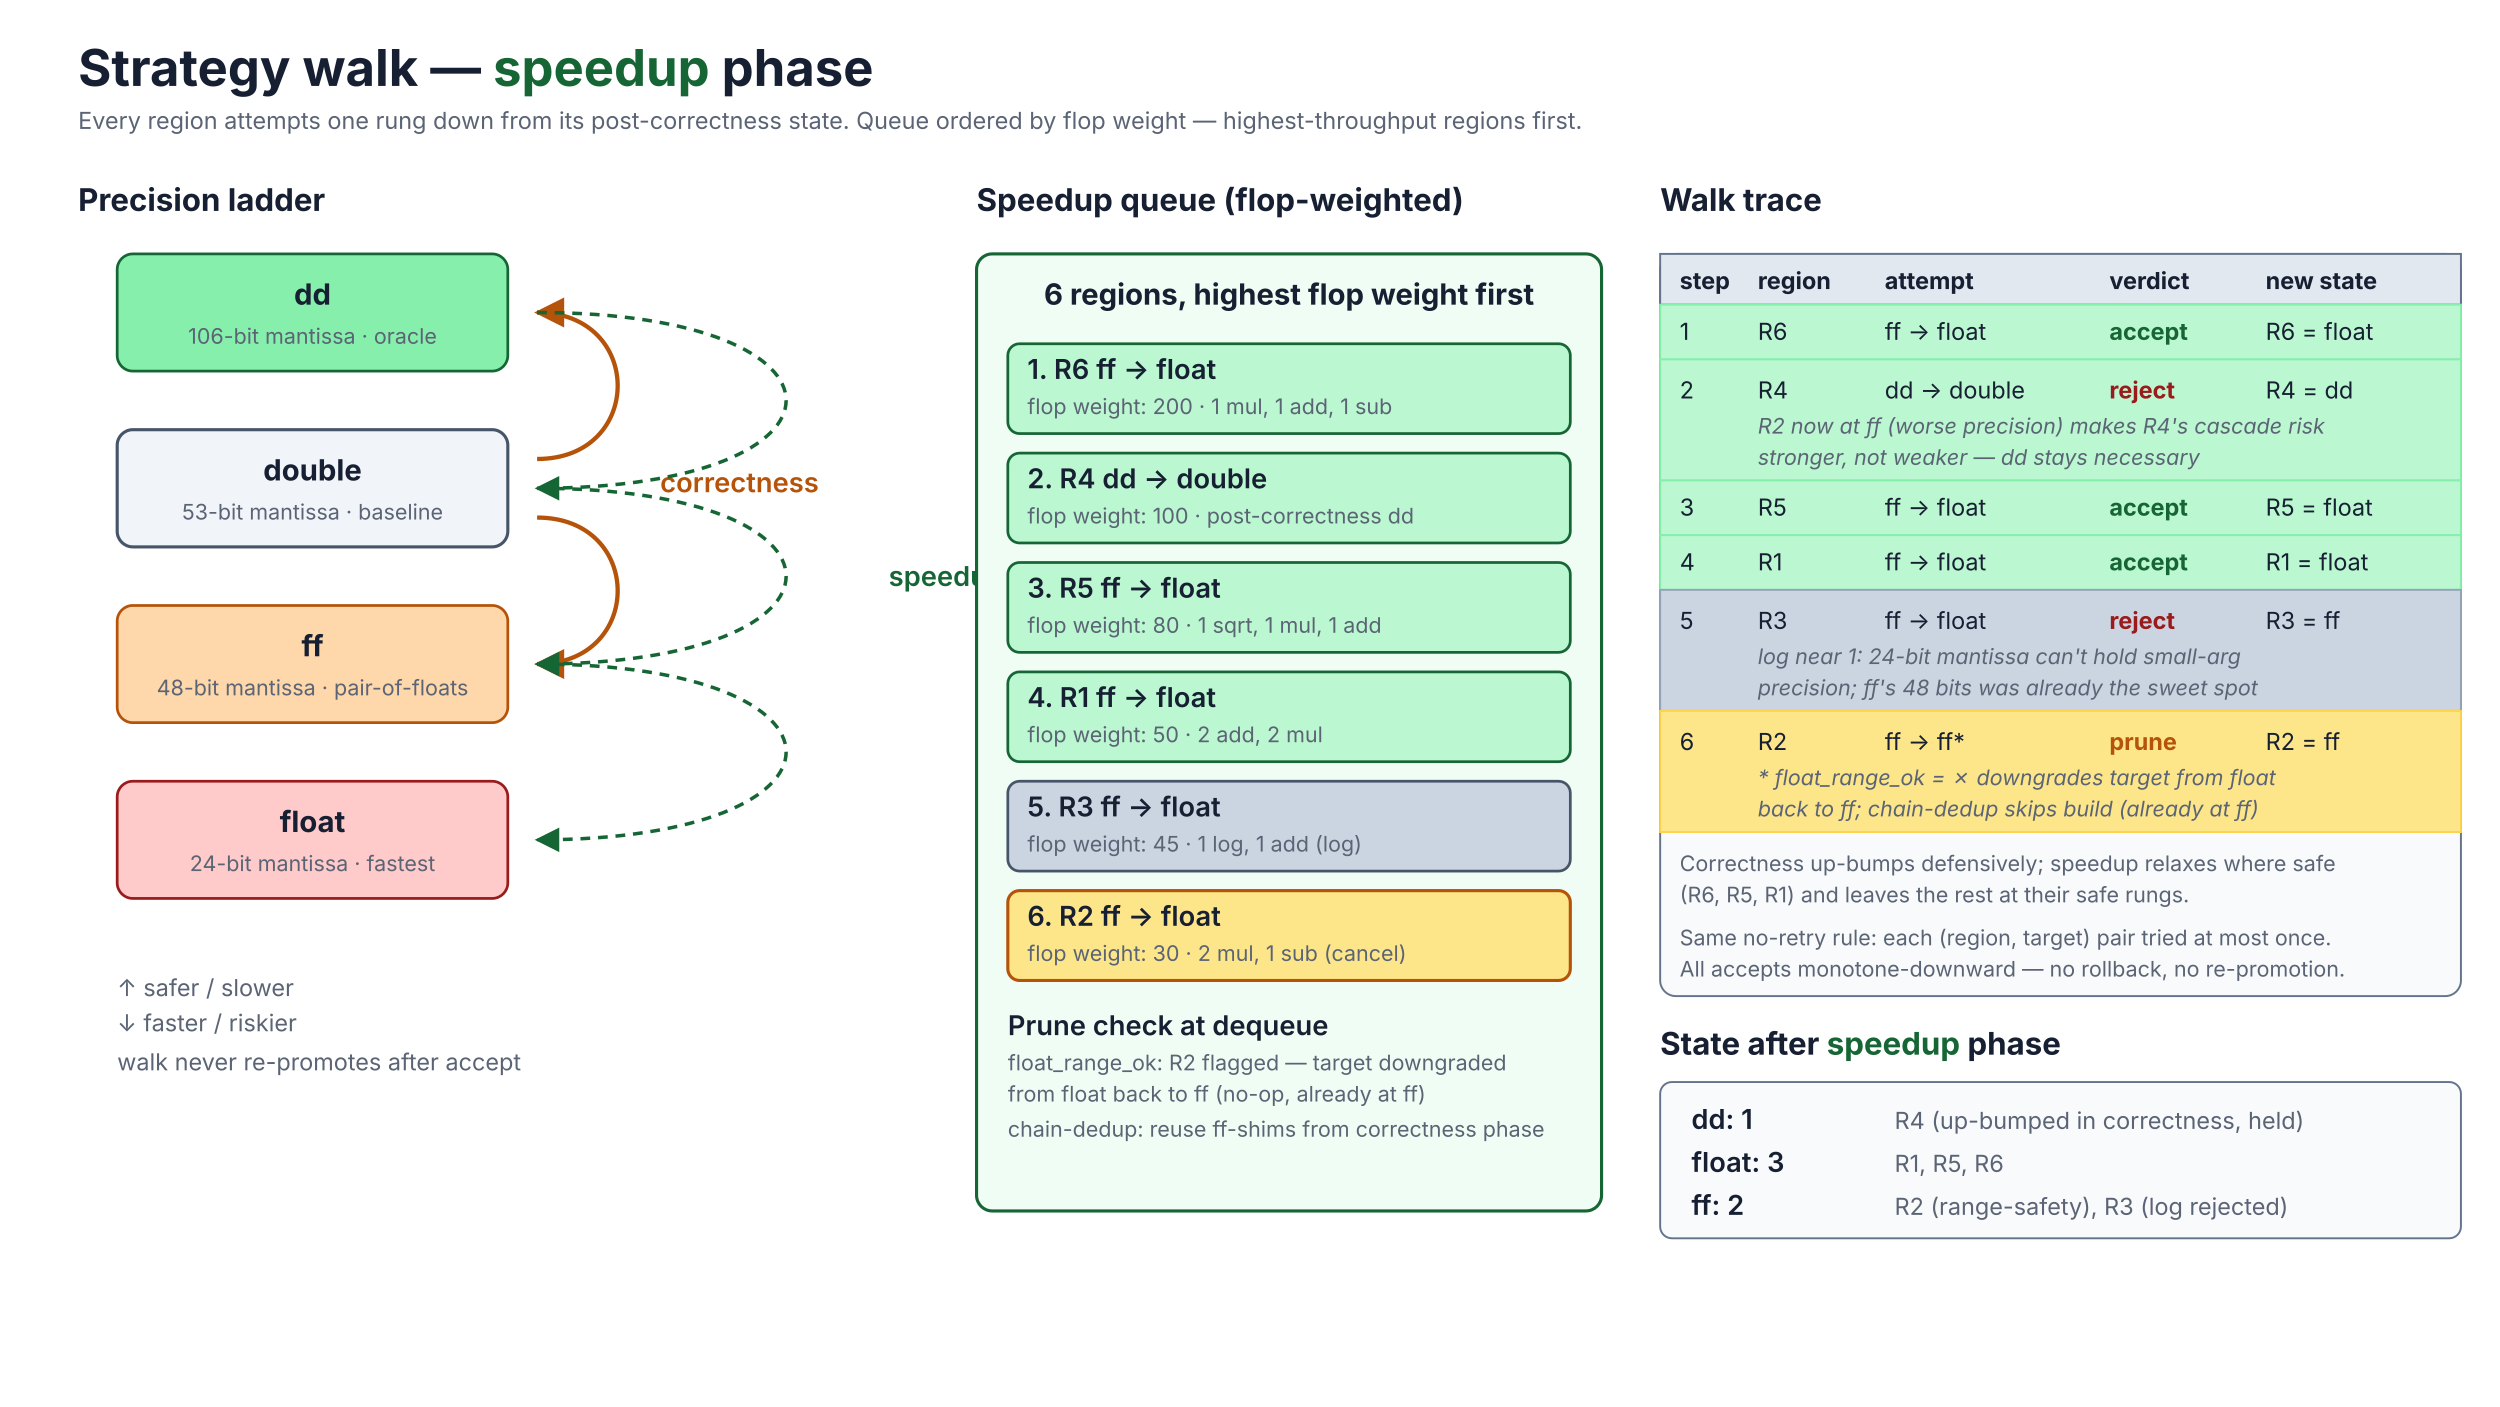
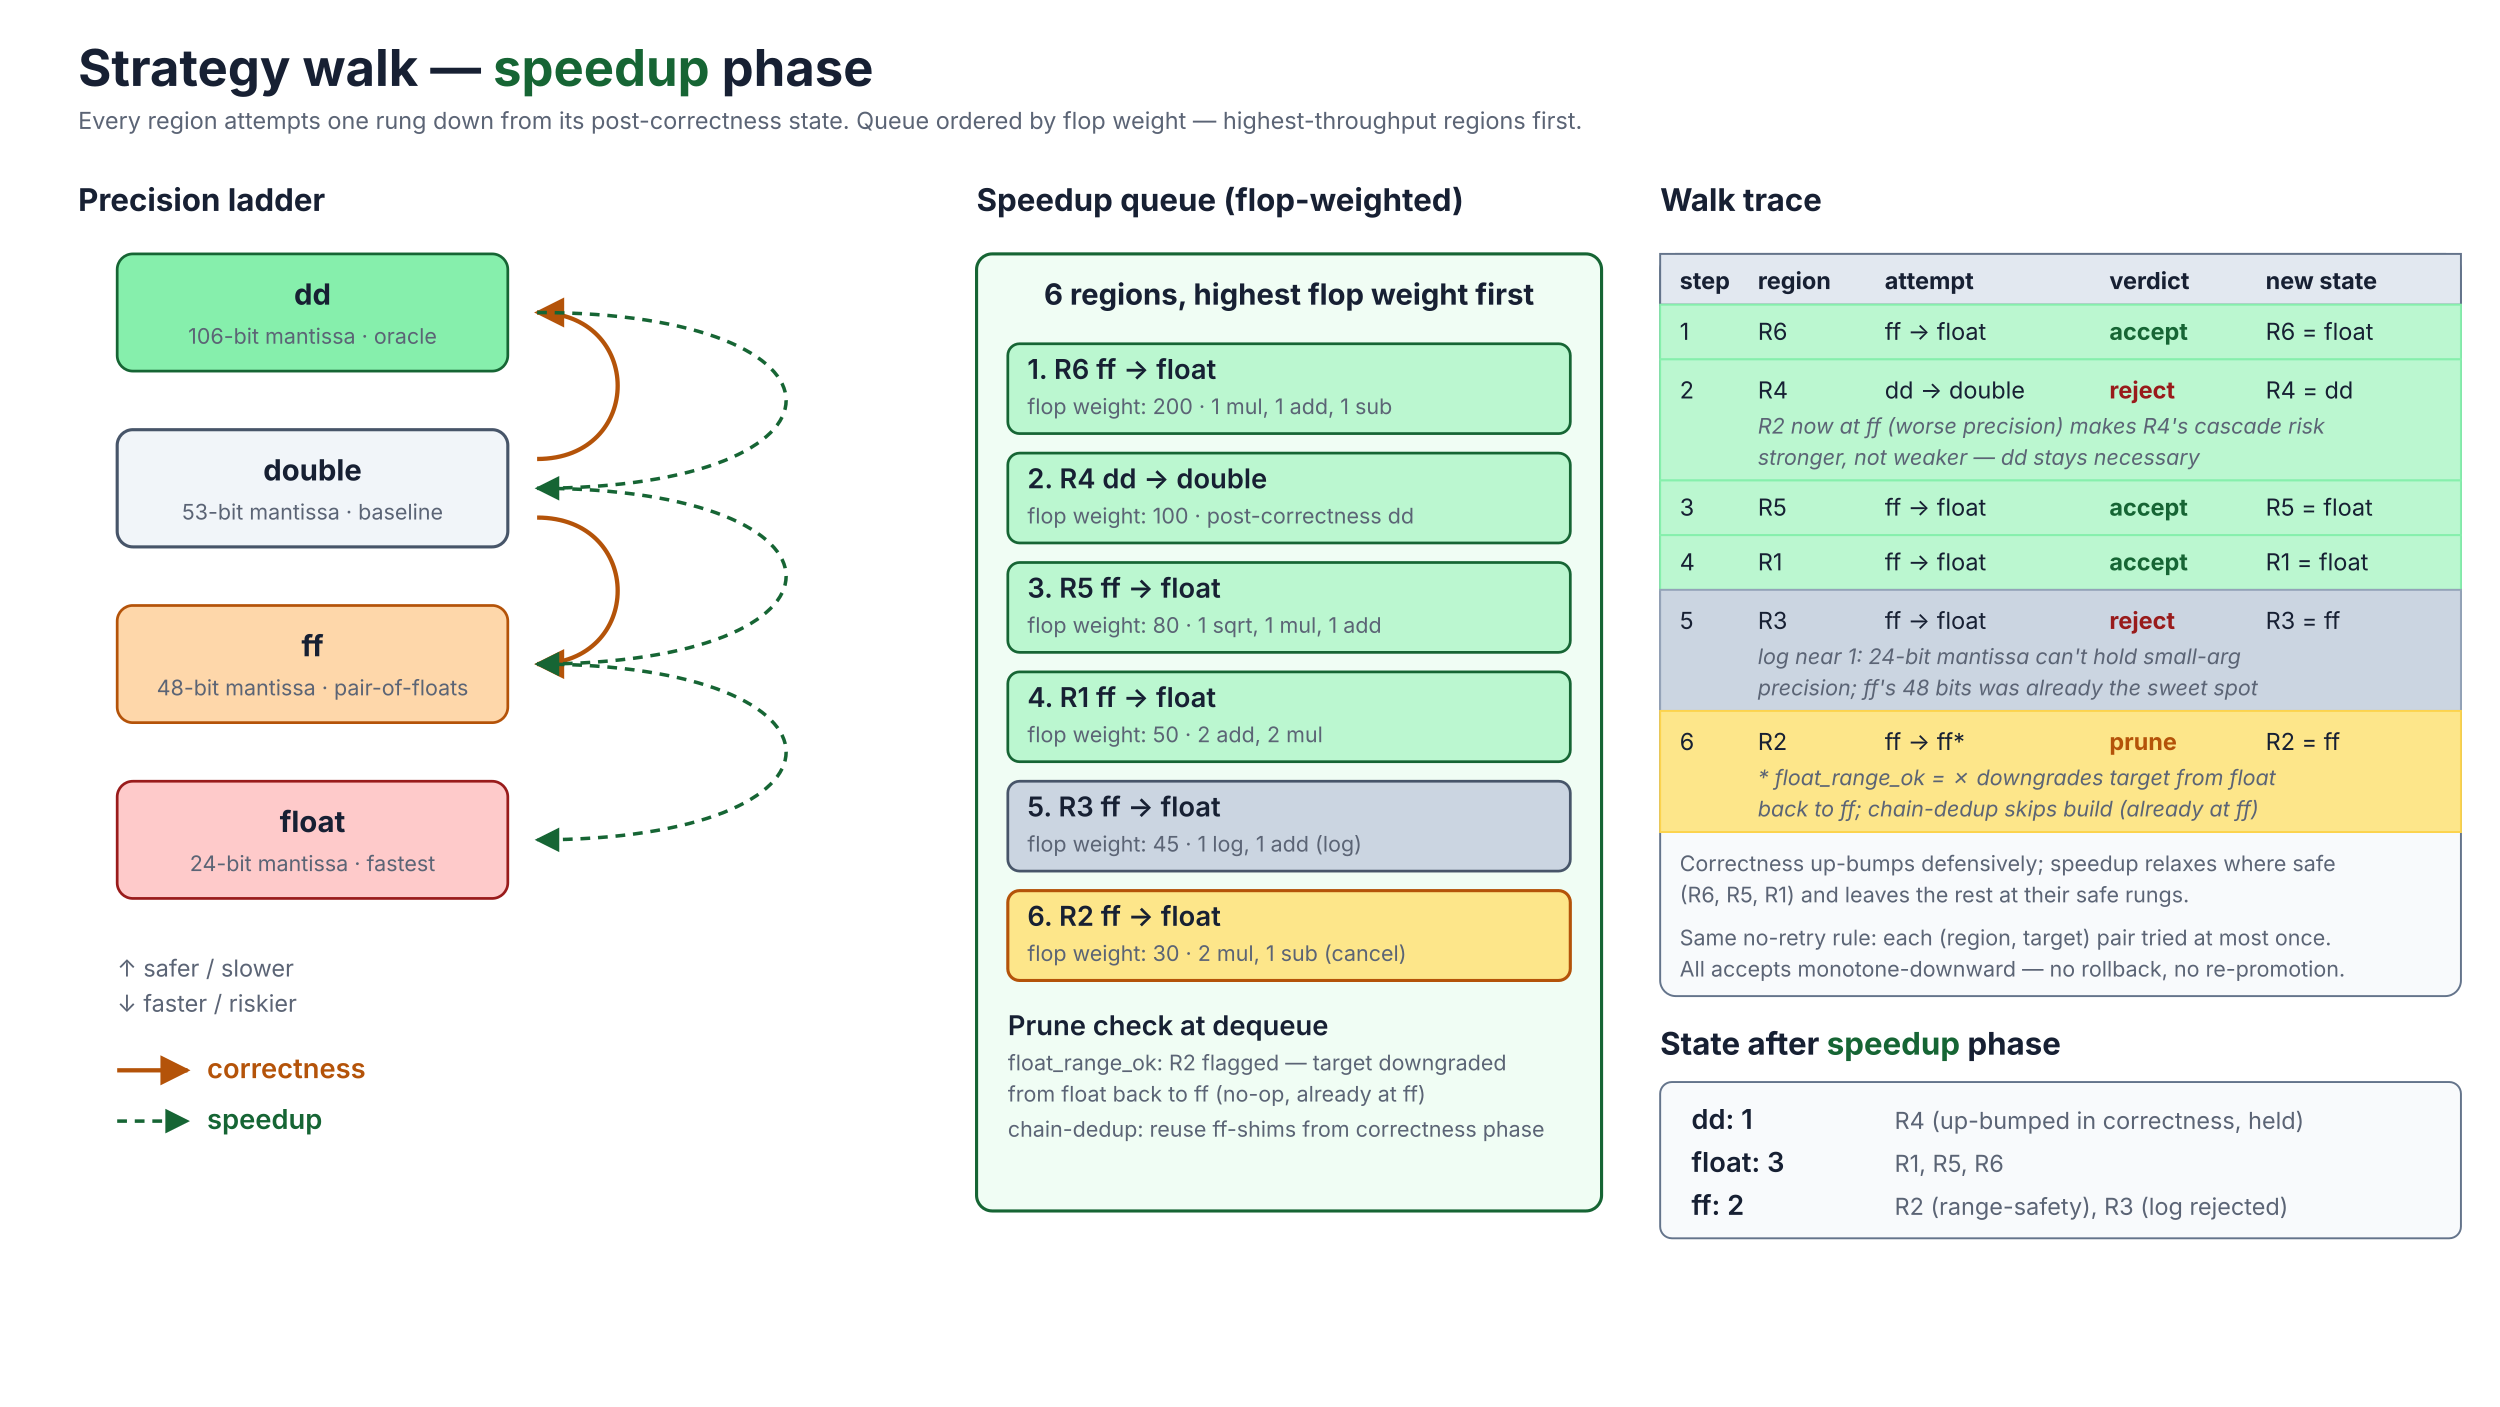
<svg xmlns="http://www.w3.org/2000/svg" viewBox="0 0 1280 720" font-family="ui-sans-serif, system-ui, -apple-system, sans-serif">
  <style>
    .title { font-size: 26px; font-weight: 700; fill: #172033; }
    .h { font-size: 16px; font-weight: 650; fill: #172033; }
    .panel-title { font-size: 15px; font-weight: 700; fill: #172033; }
    .lbl { font-size: 14px; font-weight: 600; fill: #172033; }
    .sub { font-size: 12px; fill: #5b6475; }
    .sub-sm { font-size: 11px; fill: #5b6475; }
    .code { font-family: ui-monospace, "SF Mono", Menlo, monospace; font-size: 12px; fill: #172033; }
    .box { stroke: #64748b; stroke-width: 1; fill: #f8fafc; }
    .queue-box { stroke: #166534; stroke-width: 1.6; fill: #f0fdf4; }
    .rnode-safe { stroke: #166534; stroke-width: 1.4; fill: #bbf7d0; }
    .rnode-warn { stroke: #b45309; stroke-width: 1.6; fill: #fde68a; }
    .rnode-sing { stroke: #475569; stroke-width: 1.4; fill: #cbd5e1; }
    .rung-safest { fill: #86efac; stroke: #166534; stroke-width: 1.4; }
    .rung-base   { fill: #f1f5f9; stroke: #475569; stroke-width: 1.6; }
    .rung-mid    { fill: #fed7aa; stroke: #b45309; stroke-width: 1.4; }
    .rung-risky  { fill: #fecaca; stroke: #991b1b; stroke-width: 1.4; }
    .rung-lbl { font-size: 15px; font-weight: 700; fill: #172033; }
    .rung-sub { font-size: 11px; fill: #5b6475; }
    .arrow-corr { stroke: #b45309; stroke-width: 2.2; fill: none; }
    .arrow-speed { stroke: #166534; stroke-width: 1.8; fill: none; stroke-dasharray: 5 4; }
    .verdict-accept { font-weight: 700; fill: #166534; }
    .verdict-reject { font-weight: 700; fill: #991b1b; }
    .verdict-downgrade { font-weight: 700; fill: #b45309; }
    .th { font-size: 12px; font-weight: 700; fill: #172033; }
    .td { font-size: 12px; fill: #172033; }
  </style>
  <defs>
    <marker id="arrow-corr-m" viewBox="0 0 10 10" refX="9" refY="5" markerWidth="7" markerHeight="7" orient="auto-start-reverse">
      <path d="M0,0 L10,5 L0,10 z" fill="#b45309" />
    </marker>
    <marker id="arrow-speed-m" viewBox="0 0 10 10" refX="9" refY="5" markerWidth="7" markerHeight="7" orient="auto-start-reverse">
      <path d="M0,0 L10,5 L0,10 z" fill="#166534" />
    </marker>
  </defs>
  <text x="40" y="44" class="title">Strategy walk — <tspan style="fill:#166534">speedup</tspan> phase</text>
  <text x="40" y="66" class="sub">Every region attempts one rung down from its post-correctness state. Queue ordered by flop weight — highest-throughput regions first.</text>
  <text x="40" y="108" class="h">Precision ladder</text>
  <g transform="translate(60, 130)">
    <rect x="0" y="0" width="200" height="60" rx="8" class="rung-safest" />
    <text x="100" y="26" text-anchor="middle" class="rung-lbl">dd</text>
    <text x="100" y="46" text-anchor="middle" class="rung-sub">106-bit mantissa · oracle</text>
    <rect x="0" y="90" width="200" height="60" rx="8" class="rung-base" />
    <text x="100" y="116" text-anchor="middle" class="rung-lbl">double</text>
    <text x="100" y="136" text-anchor="middle" class="rung-sub">53-bit mantissa · baseline</text>
    <rect x="0" y="180" width="200" height="60" rx="8" class="rung-mid" />
    <text x="100" y="206" text-anchor="middle" class="rung-lbl">ff</text>
    <text x="100" y="226" text-anchor="middle" class="rung-sub">48-bit mantissa · pair-of-floats</text>
    <rect x="0" y="270" width="200" height="60" rx="8" class="rung-risky" />
    <text x="100" y="296" text-anchor="middle" class="rung-lbl">float</text>
    <text x="100" y="316" text-anchor="middle" class="rung-sub">24-bit mantissa · fastest</text>
    <path d="M215 105 C 270 105, 270 30, 215 30" class="arrow-corr" marker-end="url(#arrow-corr-m)" />
    <path d="M215 135 C 270 135, 270 210, 215 210" class="arrow-corr" marker-end="url(#arrow-corr-m)" />
-     <text x="278" y="122" class="lbl" style="fill:#b45309">correctness</text>
    <path d="M215 30 C 385 30, 385 120, 215 120" class="arrow-speed" marker-end="url(#arrow-speed-m)" />
    <path d="M215 120 C 385 120, 385 210, 215 210" class="arrow-speed" marker-end="url(#arrow-speed-m)" />
    <path d="M215 210 C 385 210, 385 300, 215 300" class="arrow-speed" marker-end="url(#arrow-speed-m)" />
-     <text x="395" y="170" class="lbl" style="fill:#166534">speedup</text>
-     <text x="0" y="380" class="sub">↑ safer / slower</text>
-     <text x="0" y="398" class="sub">↓ faster / riskier</text>
-     <text x="0" y="418" class="sub">walk never re-promotes after accept</text>
+     <text x="0" y="370" class="sub">↑ safer / slower</text>
+     <text x="0" y="388" class="sub">↓ faster / riskier</text>
+     <line x1="0" y1="418" x2="36" y2="418" class="arrow-corr" marker-end="url(#arrow-corr-m)" />
+     <text x="46" y="422" class="lbl" style="fill:#b45309">correctness</text>
+     <line x1="0" y1="444" x2="36" y2="444" class="arrow-speed" marker-end="url(#arrow-speed-m)" />
+     <text x="46" y="448" class="lbl" style="fill:#166534">speedup</text>
  </g>
  <text x="500" y="108" class="h">Speedup queue  (flop-weighted)</text>
  <g transform="translate(500, 130)">
    <rect x="0" y="0" width="320" height="490" rx="8" class="queue-box" />
    <text x="160" y="26" text-anchor="middle" class="panel-title">6 regions, highest flop weight first</text>
    <g transform="translate(16, 46)">
      <rect x="0" y="0" width="288" height="46" rx="6" class="rnode-safe" />
      <text x="10" y="18" class="lbl">1.  R6   ff → float</text>
      <text x="10" y="36" class="sub-sm">flop weight: 200  ·  1 mul, 1 add, 1 sub</text>
    </g>
    <g transform="translate(16, 102)">
      <rect x="0" y="0" width="288" height="46" rx="6" class="rnode-safe" />
      <text x="10" y="18" class="lbl">2.  R4   dd → double</text>
      <text x="10" y="36" class="sub-sm">flop weight: 100  ·  post-correctness dd</text>
    </g>
    <g transform="translate(16, 158)">
      <rect x="0" y="0" width="288" height="46" rx="6" class="rnode-safe" />
      <text x="10" y="18" class="lbl">3.  R5   ff → float</text>
      <text x="10" y="36" class="sub-sm">flop weight: 80  ·  1 sqrt, 1 mul, 1 add</text>
    </g>
    <g transform="translate(16, 214)">
      <rect x="0" y="0" width="288" height="46" rx="6" class="rnode-safe" />
      <text x="10" y="18" class="lbl">4.  R1   ff → float</text>
      <text x="10" y="36" class="sub-sm">flop weight: 50  ·  2 add, 2 mul</text>
    </g>
    <g transform="translate(16, 270)">
      <rect x="0" y="0" width="288" height="46" rx="6" class="rnode-sing" />
      <text x="10" y="18" class="lbl">5.  R3   ff → float</text>
      <text x="10" y="36" class="sub-sm">flop weight: 45  ·  1 log, 1 add  (log)</text>
    </g>
    <g transform="translate(16, 326)">
      <rect x="0" y="0" width="288" height="46" rx="6" class="rnode-warn" />
      <text x="10" y="18" class="lbl">6.  R2   ff → float</text>
      <text x="10" y="36" class="sub-sm">flop weight: 30  ·  2 mul, 1 sub  (cancel)</text>
    </g>
    <g transform="translate(16, 400)">
      <text x="0" y="0" class="lbl">Prune check at dequeue</text>
      <text x="0" y="18" class="sub-sm">float_range_ok: R2 flagged — target downgraded</text>
      <text x="0" y="34" class="sub-sm">from float back to ff (no-op, already at ff)</text>
      <text x="0" y="52" class="sub-sm">chain-dedup: reuse ff-shims from correctness phase</text>
    </g>
  </g>
  <text x="850" y="108" class="h">Walk trace</text>
  <g transform="translate(850, 130)">
    <rect x="0" y="0" width="410" height="380" rx="8" class="box" />
    <rect x="0" y="0" width="410" height="26" fill="#e2e8f0" stroke="#64748b" stroke-width="1" />
    <text x="10" y="18" class="th">step</text>
    <text x="50" y="18" class="th">region</text>
    <text x="115" y="18" class="th">attempt</text>
    <text x="230" y="18" class="th">verdict</text>
    <text x="310" y="18" class="th">new state</text>
    <g font-size="12" fill="#172033">
      <rect x="0" y="26" width="410" height="28" fill="#bbf7d0" stroke="#86efac" />
      <text x="10" y="44">1</text>
      <text x="50" y="44">R6</text>
      <text x="115" y="44">ff → float</text>
      <text x="230" y="44" class="verdict-accept">accept</text>
      <text x="310" y="44">R6 = float</text>
      <rect x="0" y="54" width="410" height="62" fill="#bbf7d0" stroke="#86efac" />
      <text x="10" y="74">2</text>
      <text x="50" y="74">R4</text>
      <text x="115" y="74">dd → double</text>
      <text x="230" y="74" class="verdict-reject">reject</text>
      <text x="310" y="74">R4 = dd</text>
      <text x="50" y="92" class="sub-sm" font-style="italic">R2 now at ff (worse precision) makes R4's cascade risk</text>
      <text x="50" y="108" class="sub-sm" font-style="italic">stronger, not weaker — dd stays necessary</text>
      <rect x="0" y="116" width="410" height="28" fill="#bbf7d0" stroke="#86efac" />
      <text x="10" y="134">3</text>
      <text x="50" y="134">R5</text>
      <text x="115" y="134">ff → float</text>
      <text x="230" y="134" class="verdict-accept">accept</text>
      <text x="310" y="134">R5 = float</text>
      <rect x="0" y="144" width="410" height="28" fill="#bbf7d0" stroke="#86efac" />
      <text x="10" y="162">4</text>
      <text x="50" y="162">R1</text>
      <text x="115" y="162">ff → float</text>
      <text x="230" y="162" class="verdict-accept">accept</text>
      <text x="310" y="162">R1 = float</text>
      <rect x="0" y="172" width="410" height="62" fill="#cbd5e1" stroke="#94a3b8" />
      <text x="10" y="192">5</text>
      <text x="50" y="192">R3</text>
      <text x="115" y="192">ff → float</text>
      <text x="230" y="192" class="verdict-reject">reject</text>
      <text x="310" y="192">R3 = ff</text>
      <text x="50" y="210" class="sub-sm" font-style="italic">log near 1: 24-bit mantissa can't hold small-arg</text>
      <text x="50" y="226" class="sub-sm" font-style="italic">precision; ff's 48 bits was already the sweet spot</text>
      <rect x="0" y="234" width="410" height="62" fill="#fde68a" stroke="#fcd34d" />
      <text x="10" y="254">6</text>
      <text x="50" y="254">R2</text>
      <text x="115" y="254">ff → ff*</text>
      <text x="230" y="254" class="verdict-downgrade">prune</text>
      <text x="310" y="254">R2 = ff</text>
      <text x="50" y="272" class="sub-sm" font-style="italic">* float_range_ok = ✗ downgrades target from float</text>
      <text x="50" y="288" class="sub-sm" font-style="italic">back to ff; chain-dedup skips build (already at ff)</text>
    </g>
    <g transform="translate(10, 316)">
      <text x="0" y="0" class="sub-sm">Correctness up-bumps defensively; speedup relaxes where safe</text>
      <text x="0" y="16" class="sub-sm">(R6, R5, R1) and leaves the rest at their safe rungs.</text>
      <text x="0" y="38" class="sub-sm">Same no-retry rule: each (region, target) pair tried at most once.</text>
      <text x="0" y="54" class="sub-sm">All accepts monotone-downward — no rollback, no re-promotion.</text>
    </g>
  </g>
  <g transform="translate(850, 540)">
    <text x="0" y="0" class="h">State after <tspan style="fill:#166534">speedup</tspan> phase</text>
    <rect x="0" y="14" width="410" height="80" rx="6" class="box" />
    <text x="16" y="38" class="lbl">dd: 1</text>
    <text x="120" y="38" class="sub">R4  (up-bumped in correctness, held)</text>
    <text x="16" y="60" class="lbl">float: 3</text>
    <text x="120" y="60" class="sub">R1, R5, R6</text>
    <text x="16" y="82" class="lbl">ff: 2</text>
    <text x="120" y="82" class="sub">R2 (range-safety), R3 (log rejected)</text>
  </g>
</svg>
